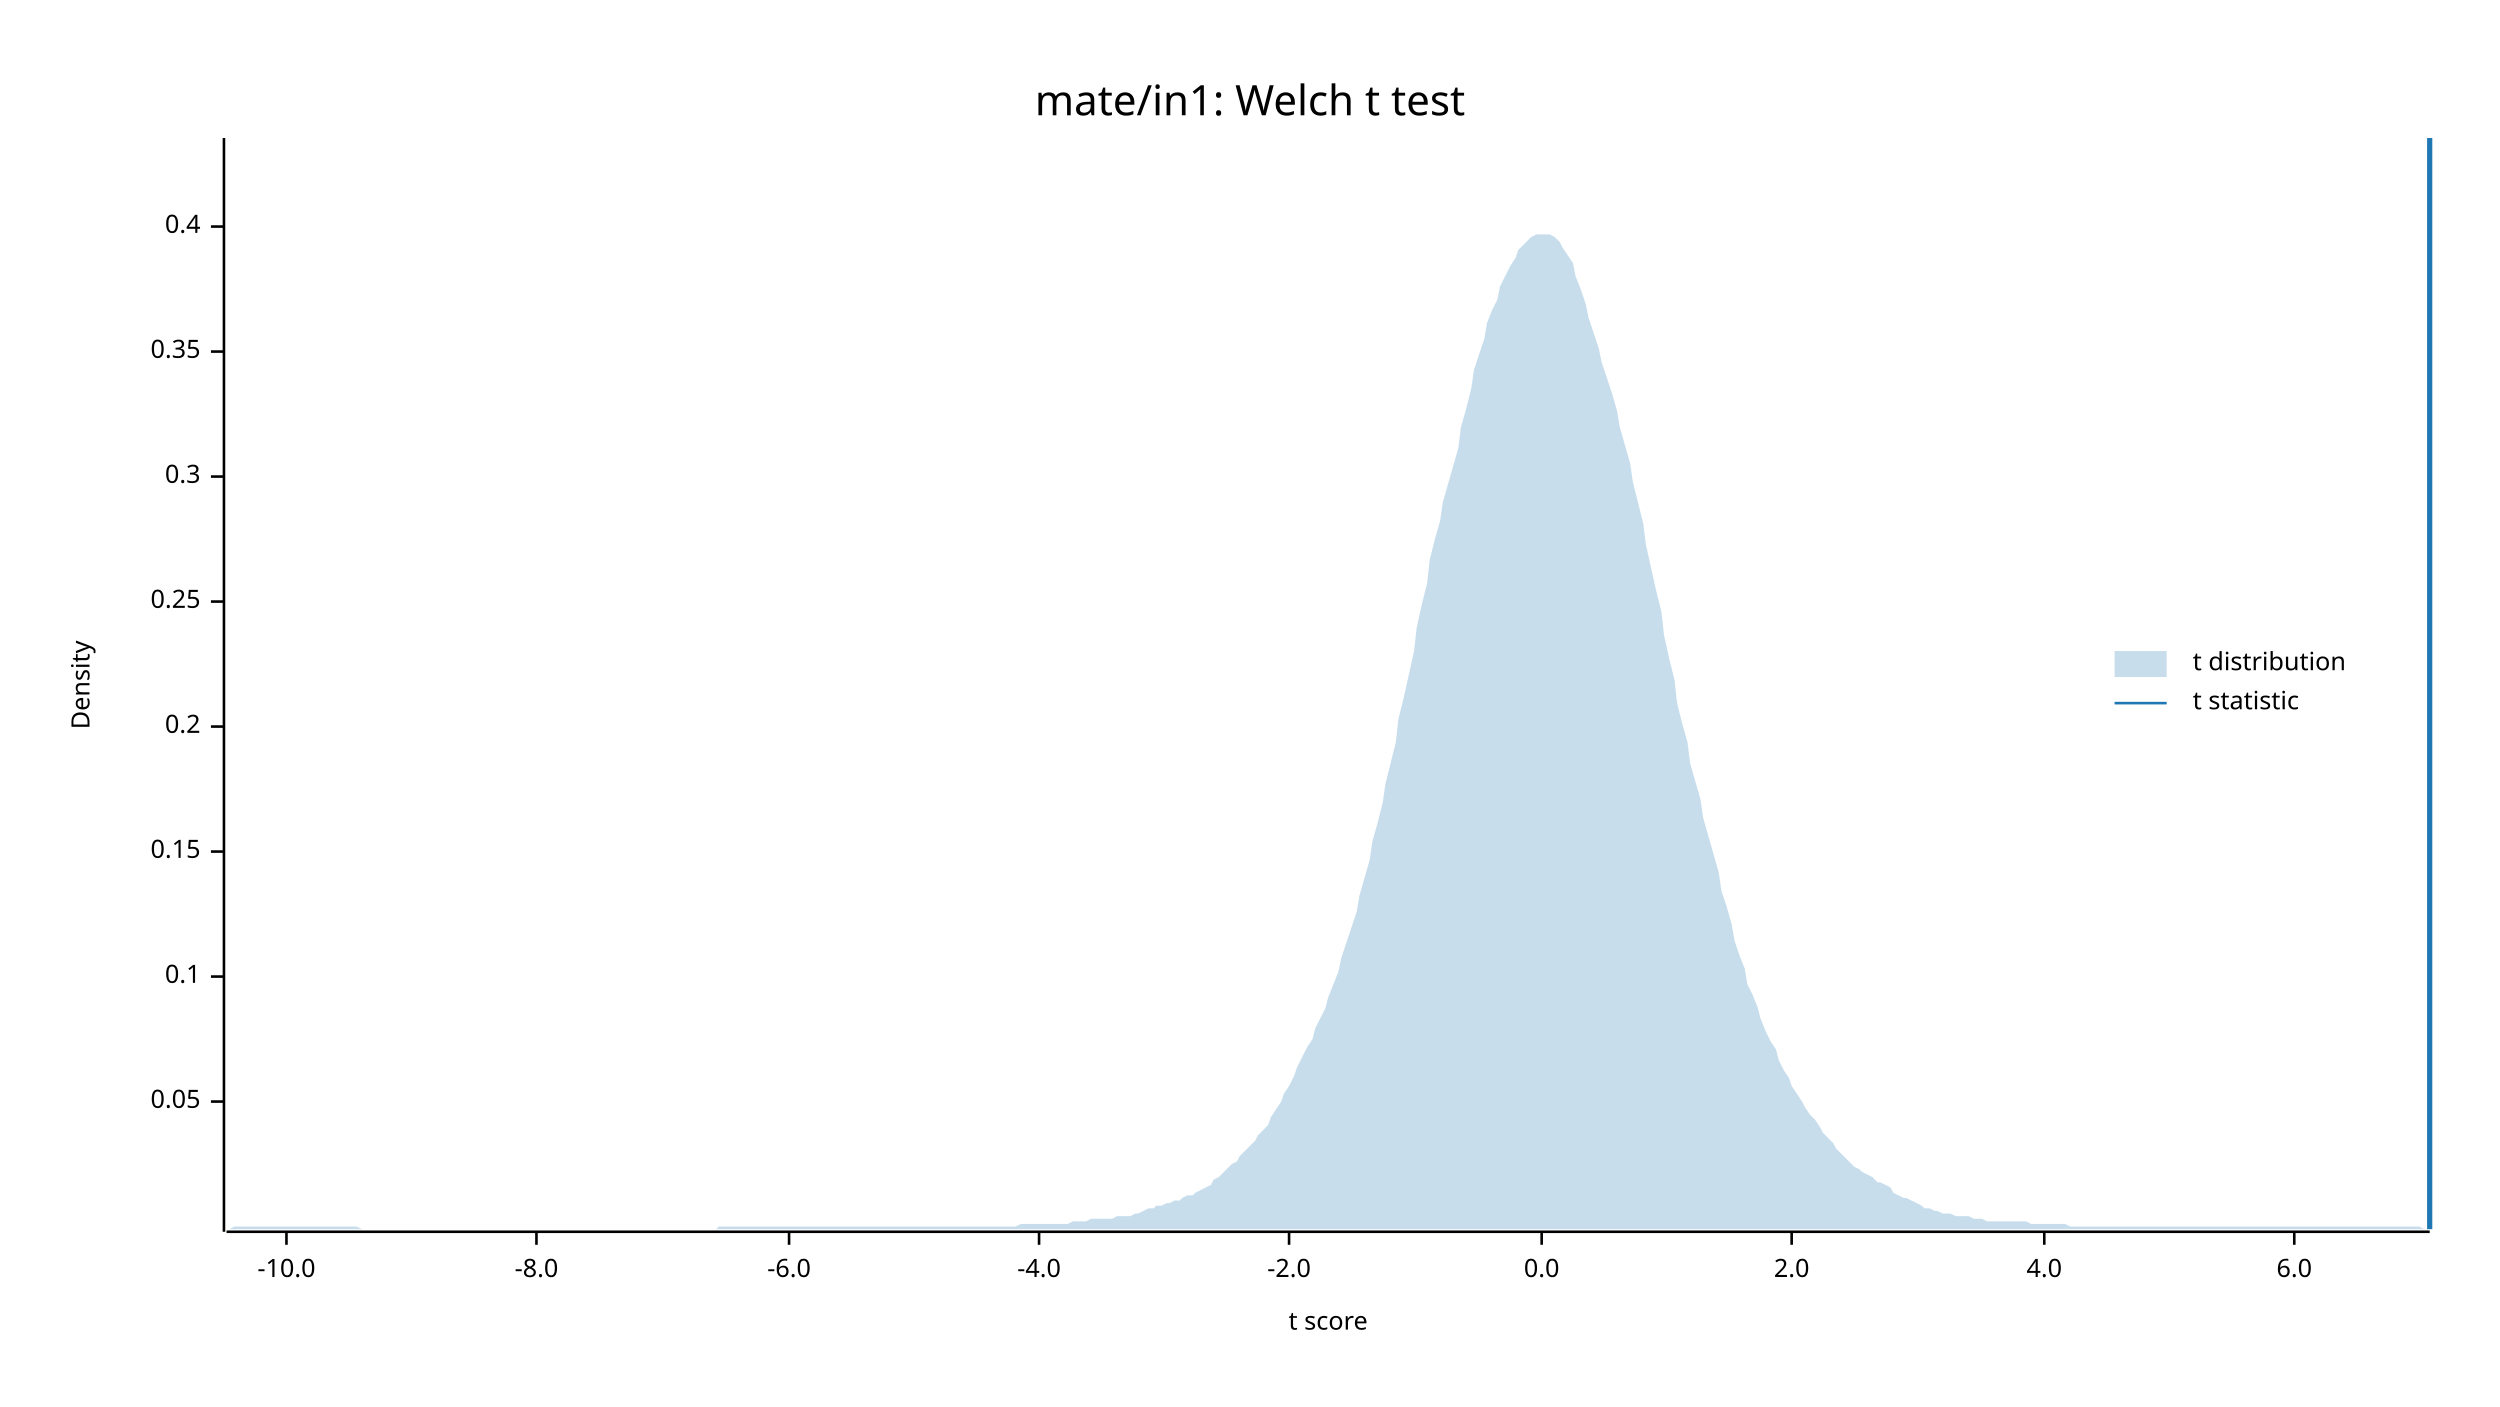
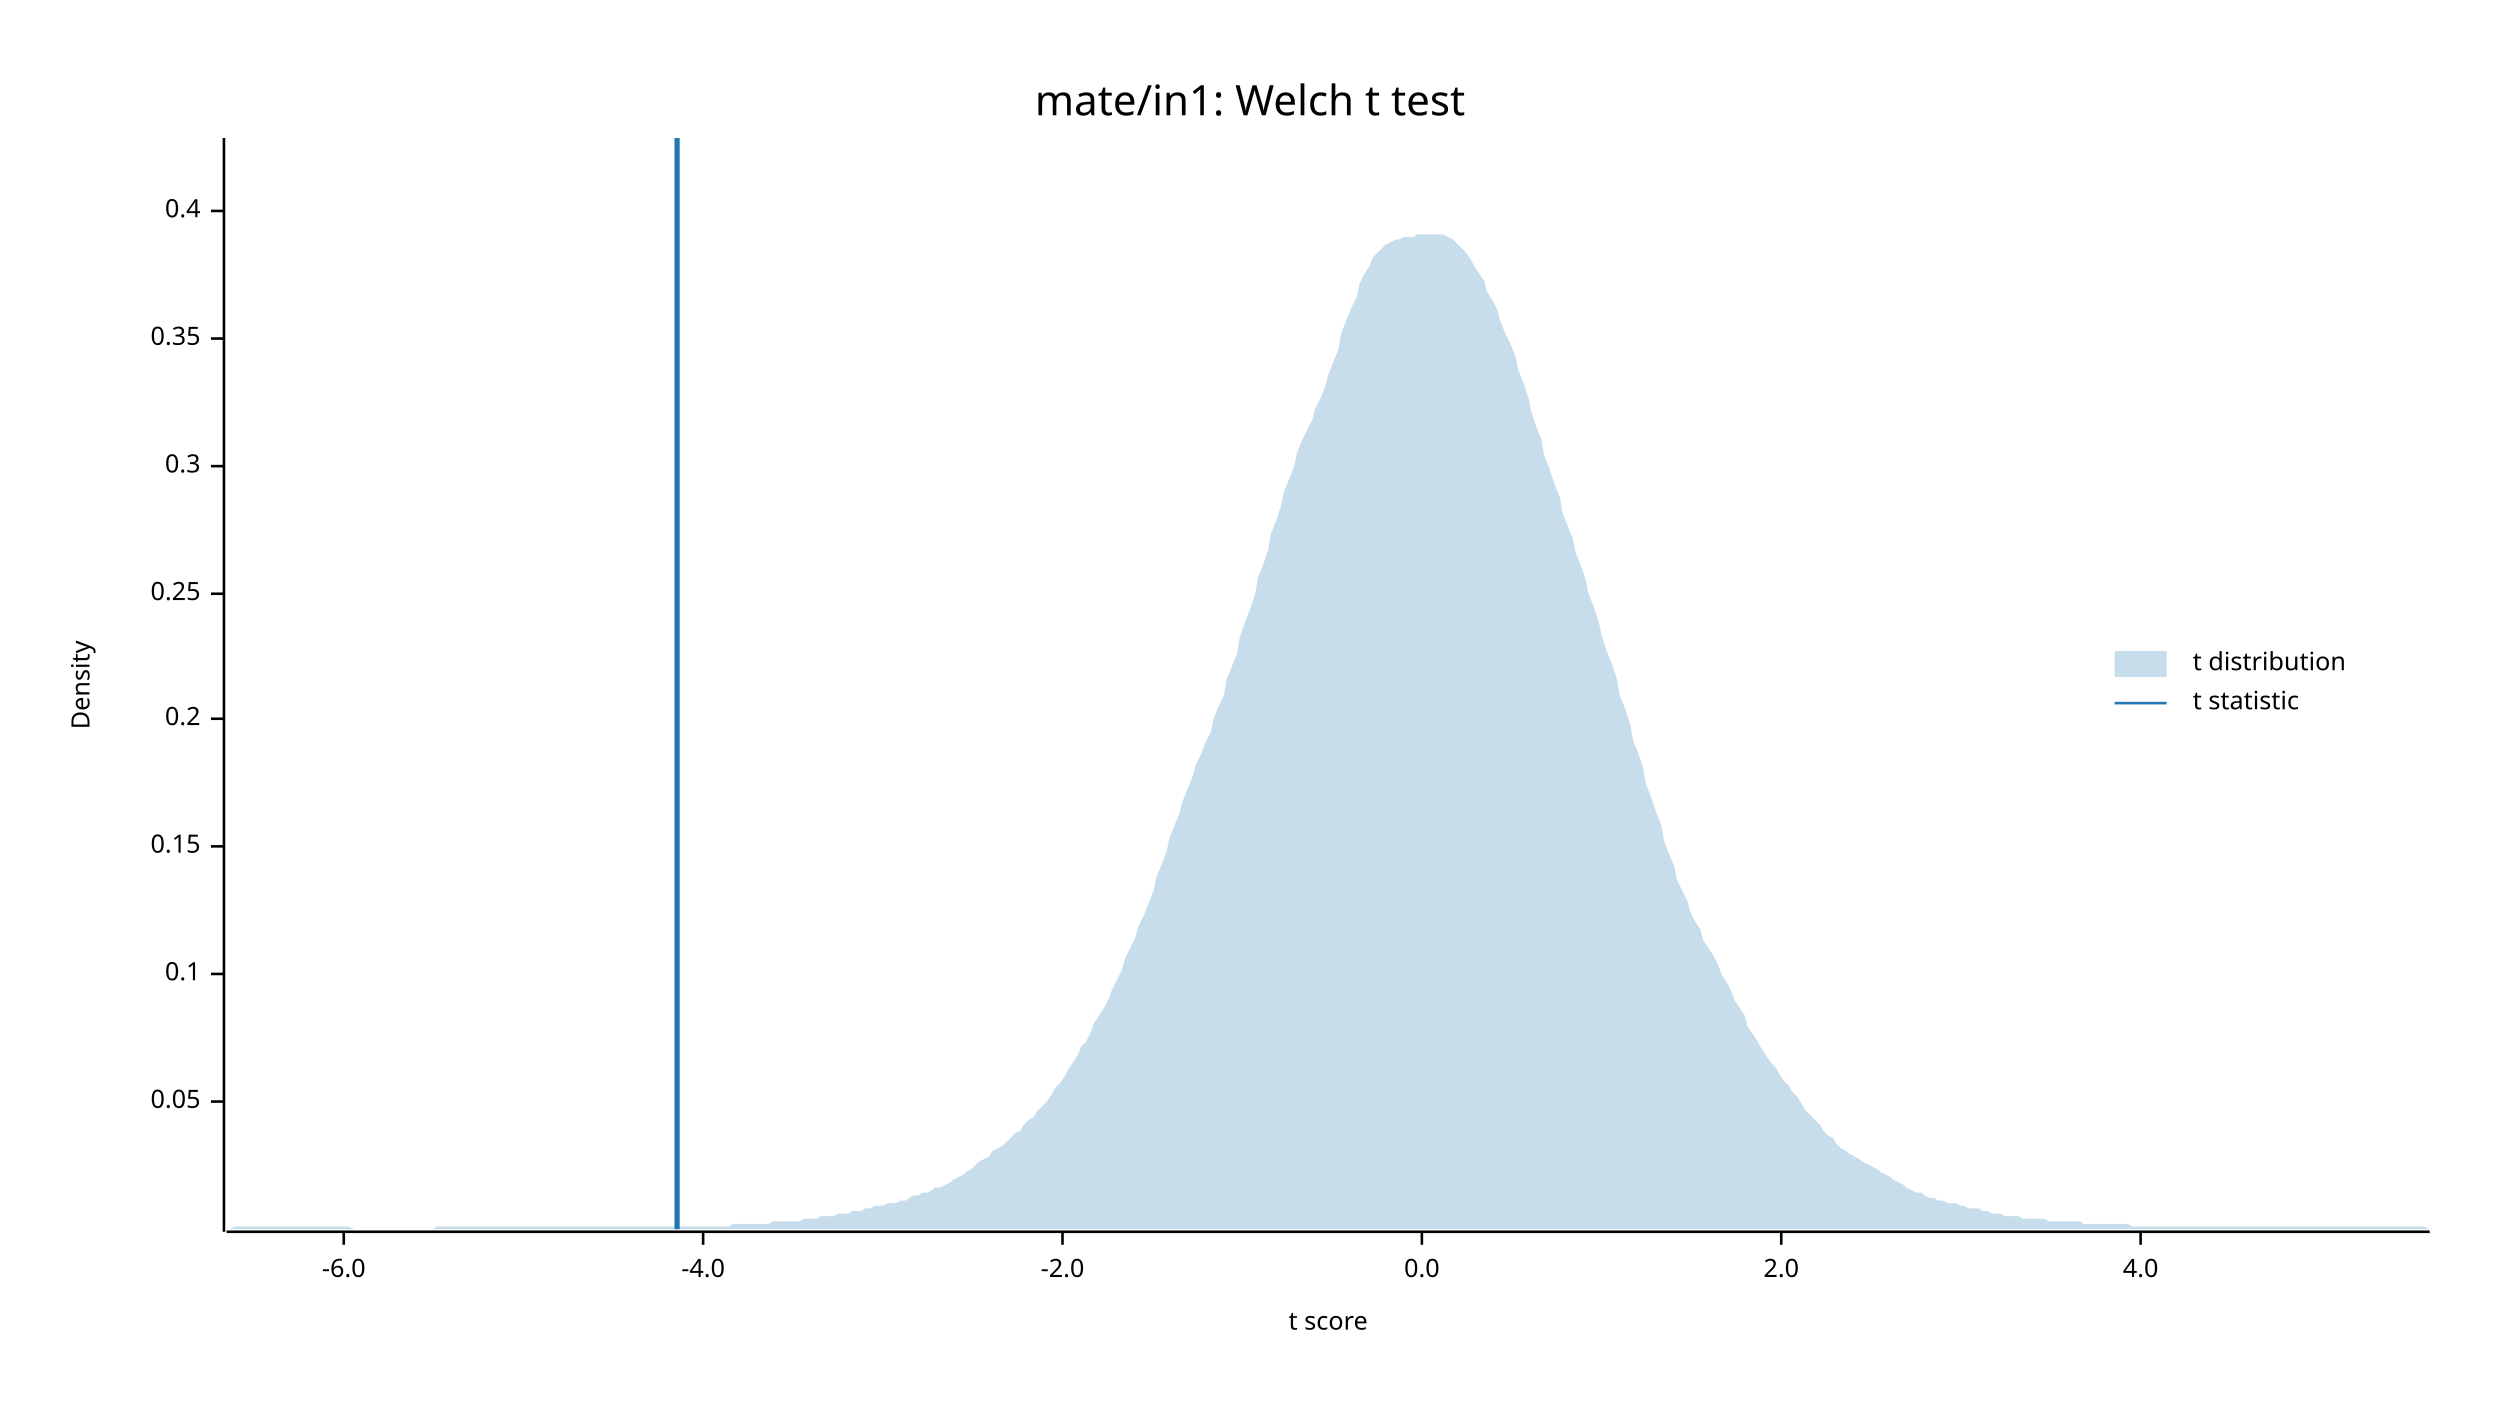
<svg xmlns="http://www.w3.org/2000/svg" width="960" height="540" viewBox="0 0 960 540">
  <text x="480" y="32" dy="0.76em" text-anchor="middle" font-family="sans-serif" font-size="16.129" opacity="1" fill="#000000">
mate/in1: Welch t test
</text>
  <text x="27" y="263" dy="0.76em" text-anchor="middle" font-family="sans-serif" font-size="9.677" opacity="1" fill="#000000" transform="rotate(270, 27, 263)">
Density
</text>
  <text x="510" y="513" dy="-0.5ex" text-anchor="middle" font-family="sans-serif" font-size="9.677" opacity="1" fill="#000000">
t score
</text>
  <polyline fill="none" opacity="1" stroke="#000000" stroke-width="1" points="86,53 86,473 " />
  <text x="77" y="423" dy="0.5ex" text-anchor="end" font-family="sans-serif" font-size="9.677" opacity="1" fill="#000000">
0.05
</text>
  <polyline fill="none" opacity="1" stroke="#000000" stroke-width="1" points="81,423 86,423 " />
-   <text x="77" y="375" dy="0.5ex" text-anchor="end" font-family="sans-serif" font-size="9.677" opacity="1" fill="#000000">
+   <text x="77" y="374" dy="0.5ex" text-anchor="end" font-family="sans-serif" font-size="9.677" opacity="1" fill="#000000">
0.1
</text>
-   <polyline fill="none" opacity="1" stroke="#000000" stroke-width="1" points="81,375 86,375 " />
-   <text x="77" y="327" dy="0.5ex" text-anchor="end" font-family="sans-serif" font-size="9.677" opacity="1" fill="#000000">
+   <polyline fill="none" opacity="1" stroke="#000000" stroke-width="1" points="81,374 86,374 " />
+   <text x="77" y="325" dy="0.5ex" text-anchor="end" font-family="sans-serif" font-size="9.677" opacity="1" fill="#000000">
0.15
</text>
-   <polyline fill="none" opacity="1" stroke="#000000" stroke-width="1" points="81,327 86,327 " />
-   <text x="77" y="279" dy="0.5ex" text-anchor="end" font-family="sans-serif" font-size="9.677" opacity="1" fill="#000000">
+   <polyline fill="none" opacity="1" stroke="#000000" stroke-width="1" points="81,325 86,325 " />
+   <text x="77" y="276" dy="0.5ex" text-anchor="end" font-family="sans-serif" font-size="9.677" opacity="1" fill="#000000">
0.2
</text>
-   <polyline fill="none" opacity="1" stroke="#000000" stroke-width="1" points="81,279 86,279 " />
-   <text x="77" y="231" dy="0.5ex" text-anchor="end" font-family="sans-serif" font-size="9.677" opacity="1" fill="#000000">
+   <polyline fill="none" opacity="1" stroke="#000000" stroke-width="1" points="81,276 86,276 " />
+   <text x="77" y="228" dy="0.5ex" text-anchor="end" font-family="sans-serif" font-size="9.677" opacity="1" fill="#000000">
0.25
</text>
-   <polyline fill="none" opacity="1" stroke="#000000" stroke-width="1" points="81,231 86,231 " />
-   <text x="77" y="183" dy="0.5ex" text-anchor="end" font-family="sans-serif" font-size="9.677" opacity="1" fill="#000000">
+   <polyline fill="none" opacity="1" stroke="#000000" stroke-width="1" points="81,228 86,228 " />
+   <text x="77" y="179" dy="0.5ex" text-anchor="end" font-family="sans-serif" font-size="9.677" opacity="1" fill="#000000">
0.3
</text>
-   <polyline fill="none" opacity="1" stroke="#000000" stroke-width="1" points="81,183 86,183 " />
-   <text x="77" y="135" dy="0.5ex" text-anchor="end" font-family="sans-serif" font-size="9.677" opacity="1" fill="#000000">
+   <polyline fill="none" opacity="1" stroke="#000000" stroke-width="1" points="81,179 86,179 " />
+   <text x="77" y="130" dy="0.5ex" text-anchor="end" font-family="sans-serif" font-size="9.677" opacity="1" fill="#000000">
0.35
</text>
-   <polyline fill="none" opacity="1" stroke="#000000" stroke-width="1" points="81,135 86,135 " />
-   <text x="77" y="87" dy="0.5ex" text-anchor="end" font-family="sans-serif" font-size="9.677" opacity="1" fill="#000000">
+   <polyline fill="none" opacity="1" stroke="#000000" stroke-width="1" points="81,130 86,130 " />
+   <text x="77" y="81" dy="0.5ex" text-anchor="end" font-family="sans-serif" font-size="9.677" opacity="1" fill="#000000">
0.4
</text>
-   <polyline fill="none" opacity="1" stroke="#000000" stroke-width="1" points="81,87 86,87 " />
+   <polyline fill="none" opacity="1" stroke="#000000" stroke-width="1" points="81,81 86,81 " />
  <polyline fill="none" opacity="1" stroke="#000000" stroke-width="1" points="87,473 933,473 " />
-   <text x="110" y="483" dy="0.76em" text-anchor="middle" font-family="sans-serif" font-size="9.677" opacity="1" fill="#000000">
- -10.0
- </text>
-   <polyline fill="none" opacity="1" stroke="#000000" stroke-width="1" points="110,473 110,478 " />
-   <text x="206" y="483" dy="0.76em" text-anchor="middle" font-family="sans-serif" font-size="9.677" opacity="1" fill="#000000">
- -8.0
- </text>
-   <polyline fill="none" opacity="1" stroke="#000000" stroke-width="1" points="206,473 206,478 " />
-   <text x="303" y="483" dy="0.76em" text-anchor="middle" font-family="sans-serif" font-size="9.677" opacity="1" fill="#000000">
+   <text x="132" y="483" dy="0.76em" text-anchor="middle" font-family="sans-serif" font-size="9.677" opacity="1" fill="#000000">
-6.0
</text>
-   <polyline fill="none" opacity="1" stroke="#000000" stroke-width="1" points="303,473 303,478 " />
-   <text x="399" y="483" dy="0.76em" text-anchor="middle" font-family="sans-serif" font-size="9.677" opacity="1" fill="#000000">
+   <polyline fill="none" opacity="1" stroke="#000000" stroke-width="1" points="132,473 132,478 " />
+   <text x="270" y="483" dy="0.76em" text-anchor="middle" font-family="sans-serif" font-size="9.677" opacity="1" fill="#000000">
-4.0
</text>
-   <polyline fill="none" opacity="1" stroke="#000000" stroke-width="1" points="399,473 399,478 " />
-   <text x="495" y="483" dy="0.76em" text-anchor="middle" font-family="sans-serif" font-size="9.677" opacity="1" fill="#000000">
+   <polyline fill="none" opacity="1" stroke="#000000" stroke-width="1" points="270,473 270,478 " />
+   <text x="408" y="483" dy="0.76em" text-anchor="middle" font-family="sans-serif" font-size="9.677" opacity="1" fill="#000000">
-2.0
</text>
-   <polyline fill="none" opacity="1" stroke="#000000" stroke-width="1" points="495,473 495,478 " />
-   <text x="592" y="483" dy="0.76em" text-anchor="middle" font-family="sans-serif" font-size="9.677" opacity="1" fill="#000000">
+   <polyline fill="none" opacity="1" stroke="#000000" stroke-width="1" points="408,473 408,478 " />
+   <text x="546" y="483" dy="0.76em" text-anchor="middle" font-family="sans-serif" font-size="9.677" opacity="1" fill="#000000">
0.0
</text>
-   <polyline fill="none" opacity="1" stroke="#000000" stroke-width="1" points="592,473 592,478 " />
-   <text x="688" y="483" dy="0.76em" text-anchor="middle" font-family="sans-serif" font-size="9.677" opacity="1" fill="#000000">
+   <polyline fill="none" opacity="1" stroke="#000000" stroke-width="1" points="546,473 546,478 " />
+   <text x="684" y="483" dy="0.76em" text-anchor="middle" font-family="sans-serif" font-size="9.677" opacity="1" fill="#000000">
2.0
</text>
-   <polyline fill="none" opacity="1" stroke="#000000" stroke-width="1" points="688,473 688,478 " />
-   <text x="785" y="483" dy="0.76em" text-anchor="middle" font-family="sans-serif" font-size="9.677" opacity="1" fill="#000000">
+   <polyline fill="none" opacity="1" stroke="#000000" stroke-width="1" points="684,473 684,478 " />
+   <text x="822" y="483" dy="0.76em" text-anchor="middle" font-family="sans-serif" font-size="9.677" opacity="1" fill="#000000">
4.0
</text>
-   <polyline fill="none" opacity="1" stroke="#000000" stroke-width="1" points="785,473 785,478 " />
-   <text x="881" y="483" dy="0.76em" text-anchor="middle" font-family="sans-serif" font-size="9.677" opacity="1" fill="#000000">
- 6.0
- </text>
-   <polyline fill="none" opacity="1" stroke="#000000" stroke-width="1" points="881,473 881,478 " />
-   <polygon opacity="0.25" fill="#1F78B4" points="87,472 88,472 90,471 92,471 93,471 95,471 97,471 98,471 100,471 102,471 103,471 105,471 107,471 109,471 110,471 112,471 114,471 115,471 117,471 119,471 120,471 122,471 124,471 125,471 127,471 129,471 131,471 132,471 134,471 136,471 137,471 139,472 141,472 142,472 144,472 146,472 148,472 149,472 151,472 153,472 154,472 156,472 158,472 159,472 161,472 163,472 164,472 166,472 168,472 170,472 171,472 173,472 175,472 176,472 178,472 180,472 181,472 183,472 185,472 187,472 188,472 190,472 192,472 193,472 195,472 197,472 198,472 200,472 202,472 203,472 205,472 207,472 209,472 210,472 212,472 214,472 215,472 217,472 219,472 220,472 222,472 224,472 226,472 227,472 229,472 231,472 232,472 234,472 236,472 237,472 239,472 241,472 242,472 244,472 246,472 248,472 249,472 251,472 253,472 254,472 256,472 258,472 259,472 261,472 263,472 265,472 266,472 268,472 270,472 271,472 273,472 275,472 276,471 278,471 280,471 281,471 283,471 285,471 287,471 288,471 290,471 292,471 293,471 295,471 297,471 298,471 300,471 302,471 304,471 305,471 307,471 309,471 310,471 312,471 314,471 315,471 317,471 319,471 320,471 322,471 324,471 326,471 327,471 329,471 331,471 332,471 334,471 336,471 337,471 339,471 341,471 343,471 344,471 346,471 348,471 349,471 351,471 353,471 354,471 356,471 358,471 359,471 361,471 363,471 365,471 366,471 368,471 370,471 371,471 373,471 375,471 376,471 378,471 380,471 381,471 383,471 385,471 387,471 388,471 390,471 392,470 393,470 395,470 397,470 398,470 400,470 402,470 404,470 405,470 407,470 409,470 410,470 412,469 414,469 415,469 417,469 419,468 420,468 422,468 424,468 426,468 427,468 429,467 431,467 432,467 434,467 436,466 437,466 439,465 441,464 443,464 444,463 446,463 448,462 449,462 451,461 453,461 454,460 456,459 458,459 459,458 461,457 463,456 465,455 466,453 468,452 470,450 471,449 473,447 475,446 476,444 478,442 480,440 482,438 483,436 485,434 487,432 488,429 490,426 492,423 493,420 495,417 497,413 498,410 500,406 502,402 504,399 505,395 507,391 509,387 510,383 512,378 514,373 515,368 517,362 519,356 521,350 522,344 524,337 526,330 527,323 529,316 531,308 532,301 534,293 536,285 537,276 539,268 541,259 543,250 544,241 546,232 548,224 549,215 551,207 553,200 554,193 556,186 558,179 560,172 561,164 563,157 565,149 566,142 568,136 570,130 571,124 573,119 575,115 576,110 578,106 580,102 582,99 583,96 585,94 587,92 588,91 590,90 592,90 593,90 595,90 597,91 599,93 600,95 602,98 604,101 605,106 607,111 609,117 610,122 612,128 614,134 615,139 617,145 619,151 621,158 622,164 624,171 626,178 627,185 629,193 631,201 632,209 634,218 636,227 638,235 639,244 641,253 643,261 644,270 646,278 648,285 649,293 651,300 653,307 654,314 656,321 658,328 660,335 661,342 663,348 665,355 666,361 668,367 670,372 671,378 673,382 675,387 676,391 678,396 680,400 682,403 683,407 685,411 687,414 688,417 690,420 692,423 693,425 695,428 697,430 699,433 700,435 702,437 704,439 705,441 707,443 709,445 710,446 712,448 714,449 715,450 717,451 719,452 721,454 722,454 724,455 726,456 727,458 729,459 731,460 732,460 734,461 736,462 738,463 739,464 741,464 743,465 744,465 746,466 748,466 749,466 751,467 753,467 754,467 756,467 758,468 760,468 761,468 763,469 765,469 766,469 768,469 770,469 771,469 773,469 775,469 777,469 778,469 780,470 782,470 783,470 785,470 787,470 788,470 790,470 792,470 793,470 795,471 797,471 799,471 800,471 802,471 804,471 805,471 807,471 809,471 810,471 812,471 814,471 816,471 817,471 819,471 821,471 822,471 824,471 826,471 827,471 829,471 831,471 832,471 834,471 836,471 838,471 839,471 841,471 843,471 844,471 846,471 848,471 849,471 851,471 853,471 855,471 856,471 858,471 860,471 861,471 863,471 865,471 866,471 868,471 870,471 871,471 873,471 875,471 877,471 878,471 880,471 882,471 883,471 885,471 887,471 888,471 890,471 892,471 894,471 895,471 897,471 899,471 900,471 902,471 904,471 905,471 907,471 909,471 910,471 912,471 914,471 916,471 917,471 919,471 921,471 922,471 924,471 926,471 927,471 929,471 931,472 933,472 933,472 87,472 " />
-   <polyline fill="none" opacity="1" stroke="#1F78B4" stroke-width="2" points="933,472 933,53 " />
+   <polyline fill="none" opacity="1" stroke="#000000" stroke-width="1" points="822,473 822,478 " />
+   <polygon opacity="0.25" fill="#1F78B4" points="87,472 88,472 90,471 92,471 93,471 95,471 97,471 98,471 100,471 102,471 103,471 105,471 107,471 109,471 110,471 112,471 114,471 115,471 117,471 119,471 120,471 122,471 124,471 125,471 127,471 129,471 131,471 132,471 134,471 136,472 137,472 139,472 141,472 142,472 144,472 146,472 148,472 149,472 151,472 153,472 154,472 156,472 158,472 159,472 161,472 163,472 164,472 166,472 168,471 170,471 171,471 173,471 175,471 176,471 178,471 180,471 181,471 183,471 185,471 187,471 188,471 190,471 192,471 193,471 195,471 197,471 198,471 200,471 202,471 203,471 205,471 207,471 209,471 210,471 212,471 214,471 215,471 217,471 219,471 220,471 222,471 224,471 226,471 227,471 229,471 231,471 232,471 234,471 236,471 237,471 239,471 241,471 242,471 244,471 246,471 248,471 249,471 251,471 253,471 254,471 256,471 258,471 259,471 261,471 263,471 265,471 266,471 268,471 270,471 271,471 273,471 275,471 276,471 278,471 280,471 281,470 283,470 285,470 287,470 288,470 290,470 292,470 293,470 295,470 297,469 298,469 300,469 302,469 304,469 305,469 307,469 309,468 310,468 312,468 314,468 315,467 317,467 319,467 320,467 322,466 324,466 326,466 327,465 329,465 331,465 332,464 334,464 336,463 337,463 339,463 341,462 343,462 344,462 346,461 348,461 349,460 351,459 353,459 354,458 356,458 358,457 359,456 361,456 363,455 365,454 366,453 368,452 370,451 371,450 373,449 375,447 376,446 378,445 380,444 381,442 383,441 385,440 387,438 388,437 390,435 392,434 393,432 395,430 397,429 398,427 400,425 402,423 404,420 405,418 407,416 409,413 410,411 412,408 414,405 415,402 417,400 419,396 420,393 422,390 424,387 426,383 427,380 429,376 431,372 432,368 434,364 436,360 437,356 439,352 441,347 443,342 444,337 446,332 448,327 449,322 451,317 453,312 454,308 456,303 458,298 459,294 461,290 463,285 465,281 466,276 468,271 470,267 471,261 473,256 475,251 476,245 478,239 480,234 482,228 483,222 485,217 487,211 488,205 490,200 492,194 493,189 495,184 497,179 498,174 500,169 502,165 504,161 505,157 507,153 509,148 510,144 512,139 514,134 515,128 517,123 519,118 521,114 522,109 524,105 526,102 527,99 529,97 531,95 532,94 534,93 536,92 537,92 539,91 541,91 543,91 544,90 546,90 548,90 549,90 551,90 553,90 554,90 556,91 558,92 560,94 561,95 563,97 565,100 566,102 568,105 570,108 571,112 573,115 575,119 576,123 578,128 580,132 582,137 583,142 585,147 587,153 588,158 590,164 592,169 593,175 595,180 597,186 599,191 600,197 602,202 604,207 605,212 607,217 609,223 610,228 612,233 614,239 615,244 617,250 619,255 621,261 622,267 624,272 626,278 627,284 629,289 631,295 632,301 634,306 636,312 638,317 639,323 641,328 643,333 644,338 646,342 648,346 649,350 651,354 653,357 654,361 656,364 658,367 660,371 661,374 663,377 665,381 666,384 668,387 670,390 671,394 673,397 675,400 676,402 678,405 680,408 682,410 683,412 685,415 687,417 688,419 690,421 692,424 693,426 695,428 697,430 699,432 700,434 702,436 704,437 705,439 707,441 709,442 710,443 712,444 714,445 715,446 717,447 719,448 721,449 722,450 724,451 726,452 727,453 729,454 731,455 732,456 734,457 736,458 738,458 739,459 741,460 743,460 744,461 746,461 748,462 749,462 751,462 753,463 754,463 756,464 758,464 760,464 761,465 763,465 765,466 766,466 768,466 770,467 771,467 773,467 775,467 777,468 778,468 780,468 782,468 783,468 785,468 787,469 788,469 790,469 792,469 793,469 795,469 797,469 799,469 800,470 802,470 804,470 805,470 807,470 809,470 810,470 812,470 814,470 816,470 817,470 819,471 821,471 822,471 824,471 826,471 827,471 829,471 831,471 832,471 834,471 836,471 838,471 839,471 841,471 843,471 844,471 846,471 848,471 849,471 851,471 853,471 855,471 856,471 858,471 860,471 861,471 863,471 865,471 866,471 868,471 870,471 871,471 873,471 875,471 877,471 878,471 880,471 882,471 883,471 885,471 887,471 888,471 890,471 892,471 894,471 895,471 897,471 899,471 900,471 902,471 904,471 905,471 907,471 909,471 910,471 912,471 914,471 916,471 917,471 919,471 921,471 922,471 924,471 926,471 927,471 929,471 931,471 933,472 933,472 87,472 " />
+   <polyline fill="none" opacity="1" stroke="#1F78B4" stroke-width="2" points="260,472 260,53 " />
  <text x="842" y="250" dy="0.76em" text-anchor="start" font-family="sans-serif" font-size="9.677" opacity="1" fill="#000000">
t distribution
</text>
  <text x="842" y="265" dy="0.76em" text-anchor="start" font-family="sans-serif" font-size="9.677" opacity="1" fill="#000000">
t statistic
</text>
  <rect x="812" y="250" width="20" height="10" opacity="0.25" fill="#1F78B4" stroke="none" />
  <polyline fill="none" opacity="1" stroke="#1F78B4" stroke-width="1" points="812,270 832,270 " />
</svg>
